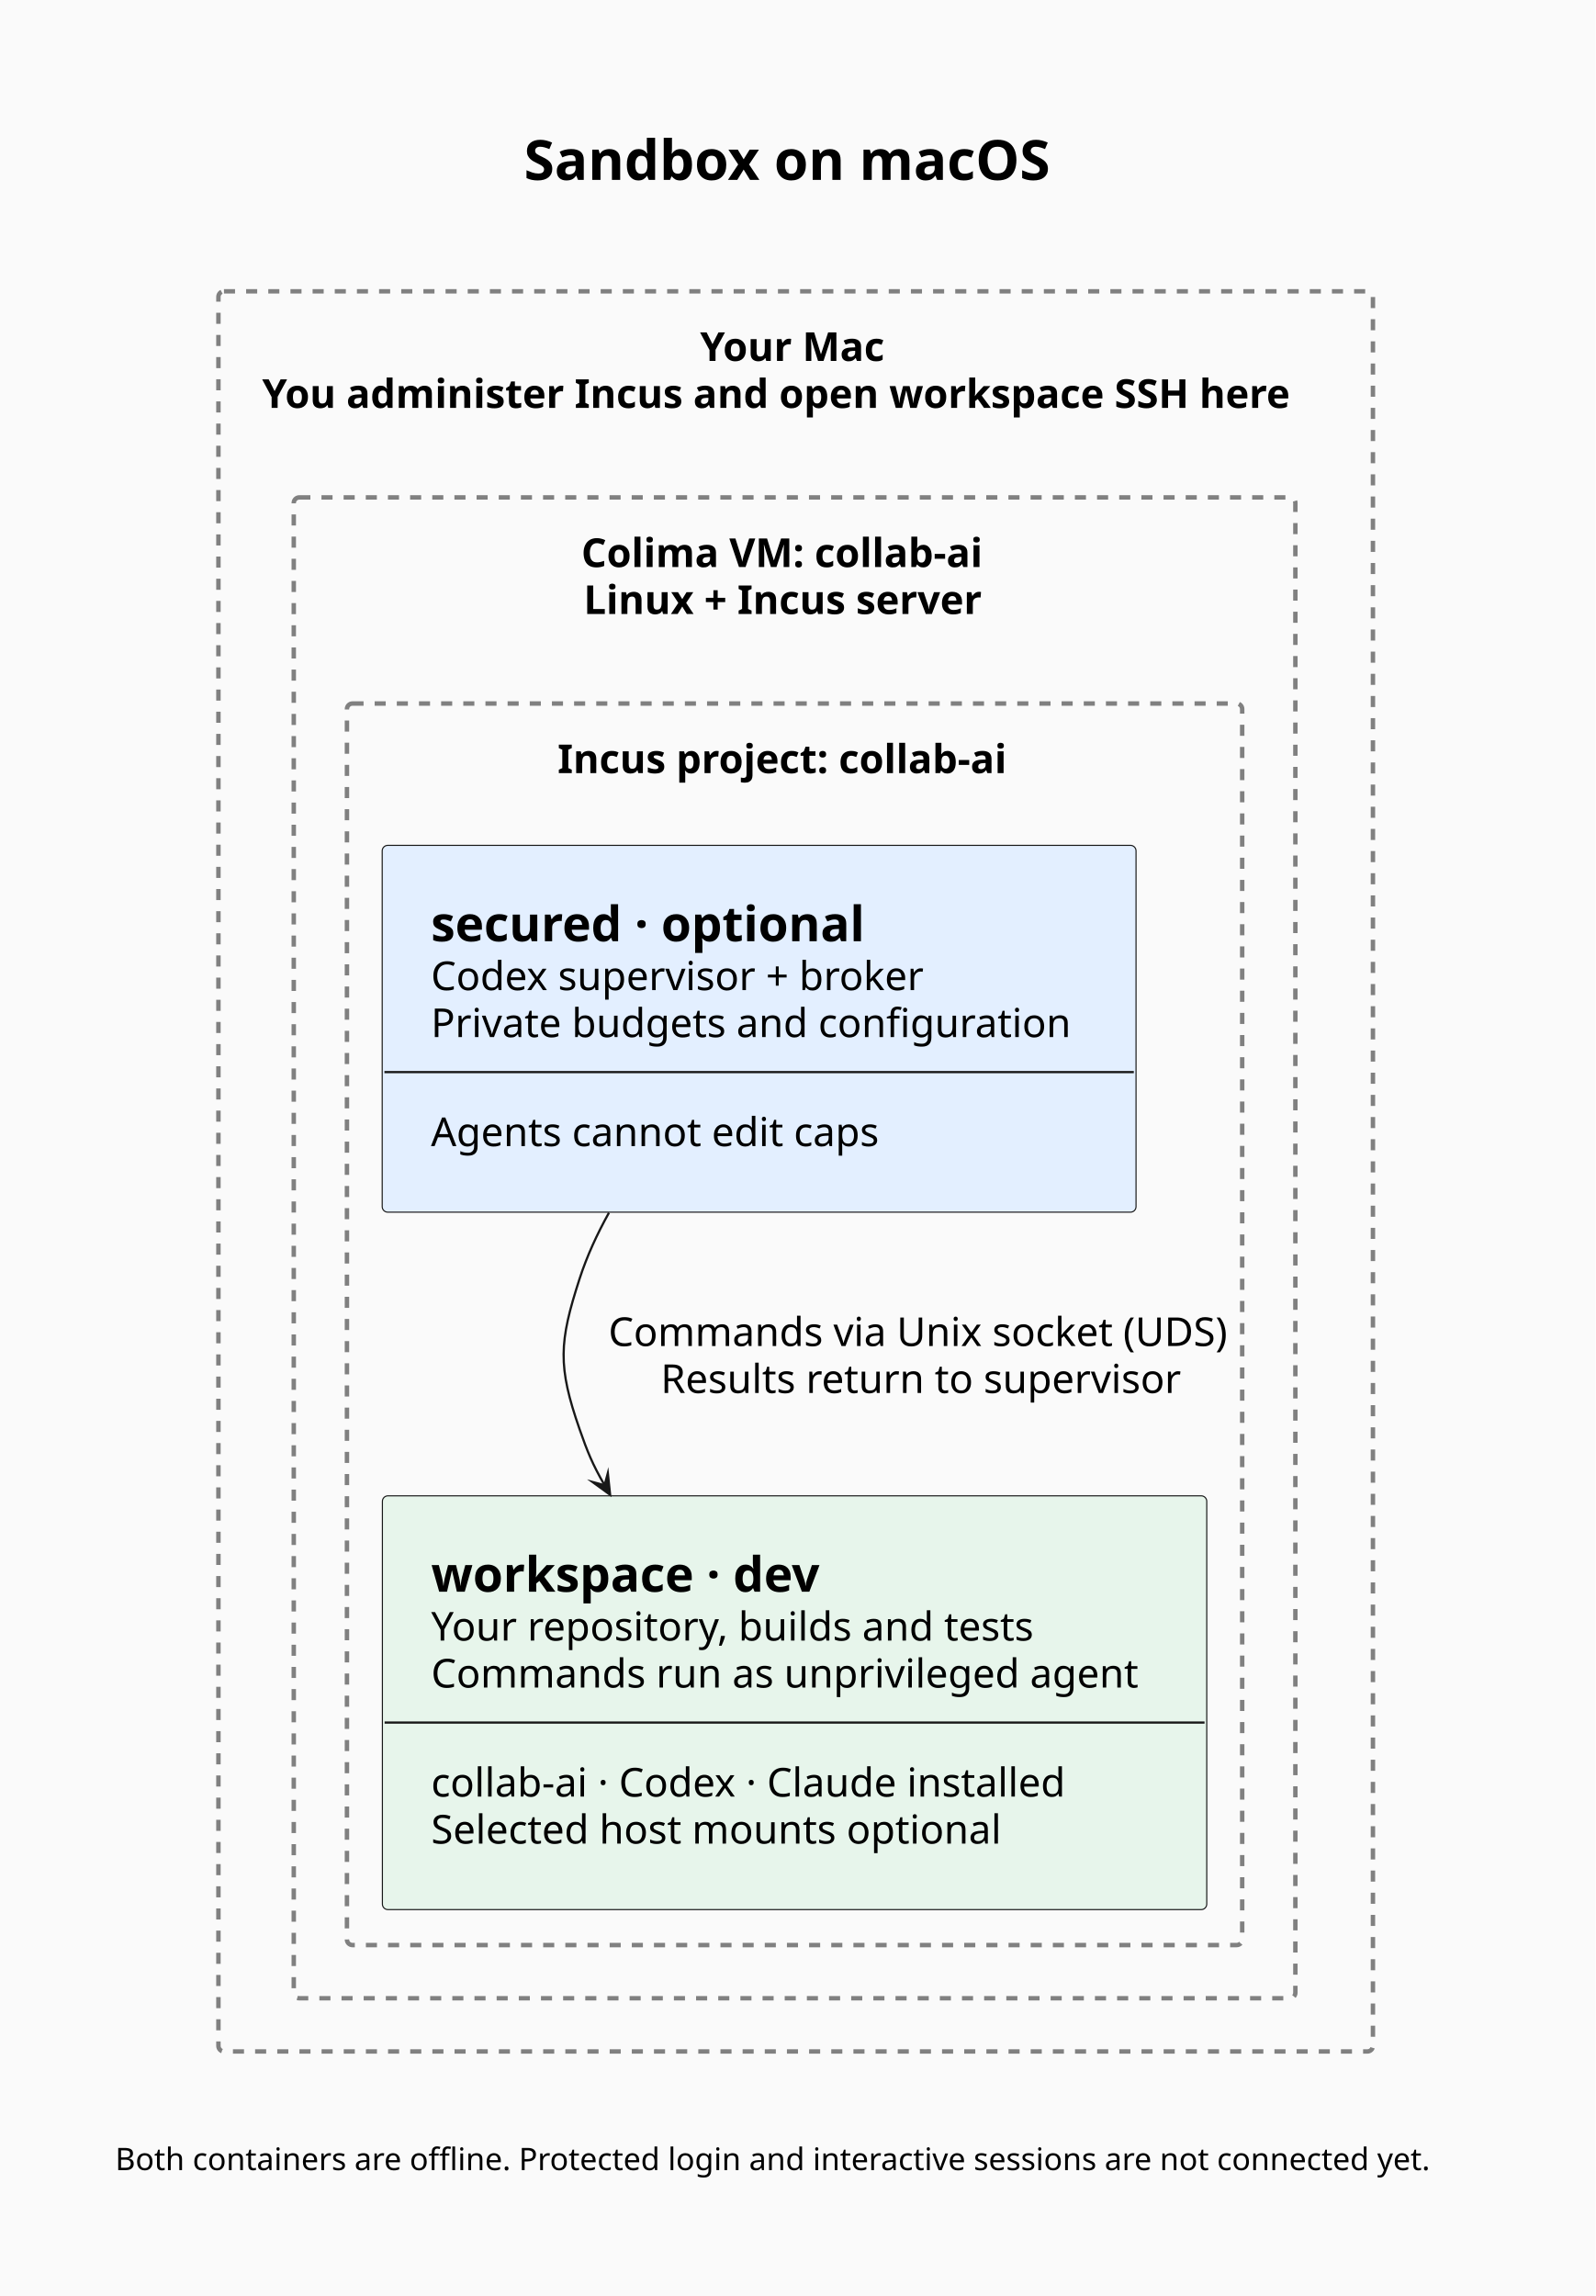
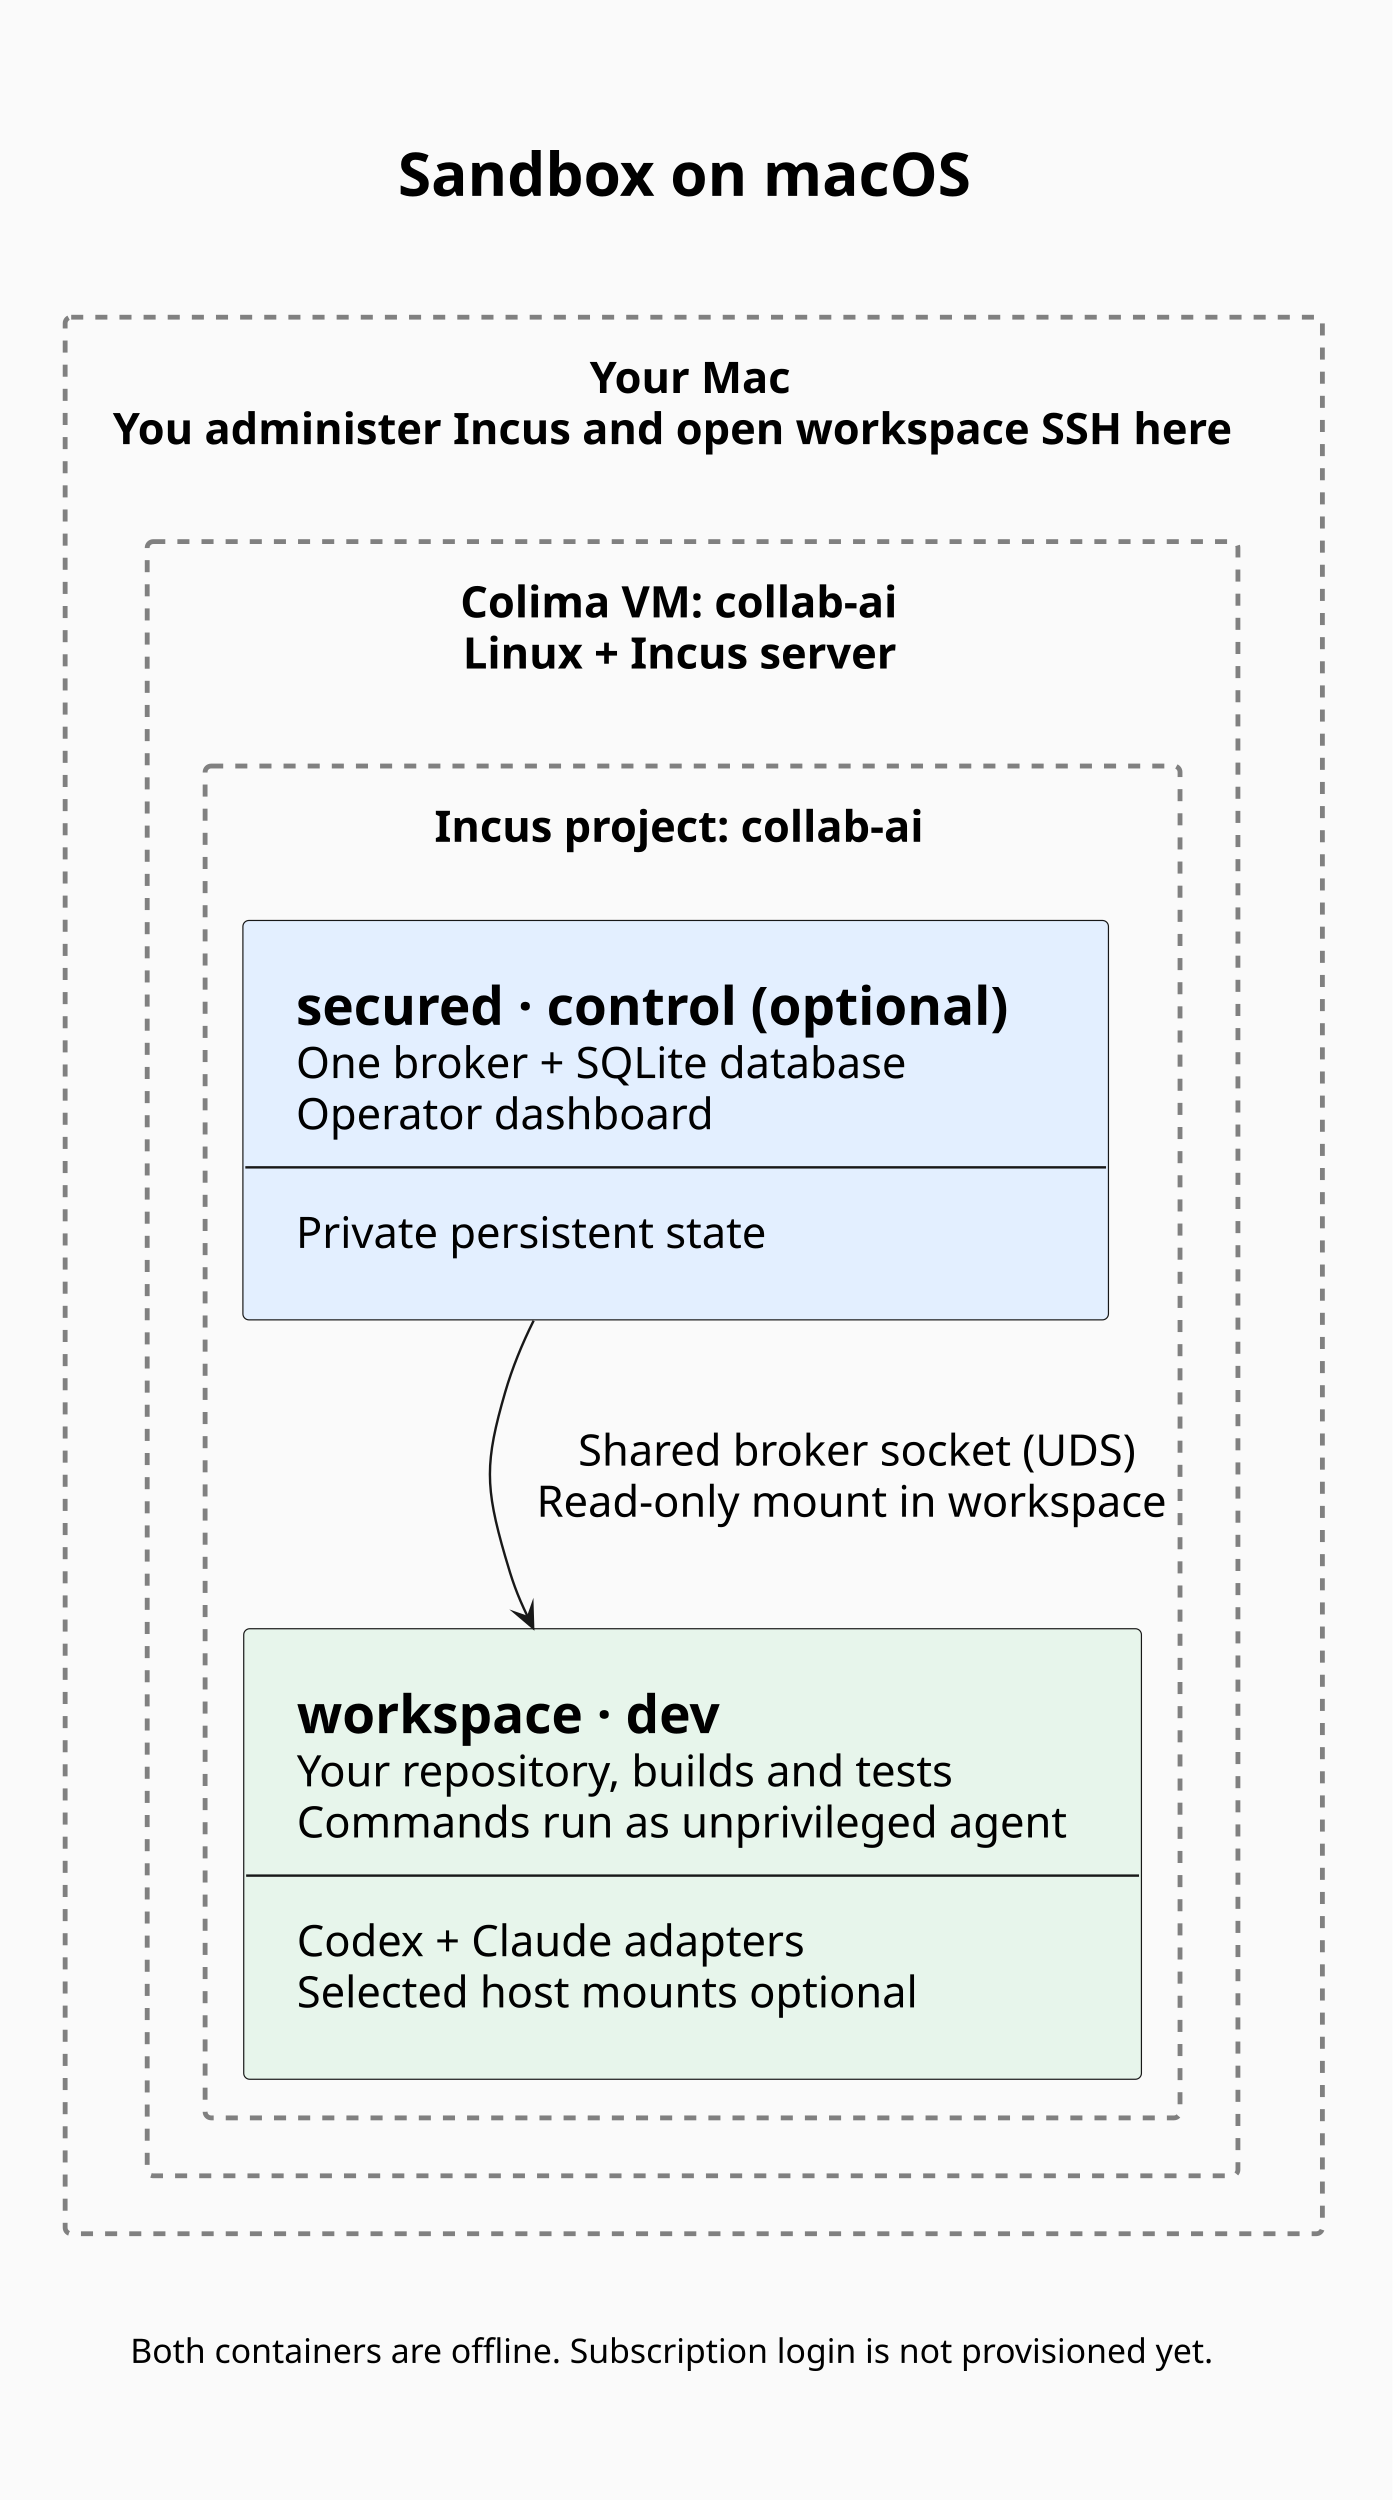
- <svg xmlns="http://www.w3.org/2000/svg" version="1.1" data-diagram-type="CLASS" style="width:720px;height:1036px;background:#FAFAFA;" width="720px" height="1036px" viewBox="0 0 720 1036" zoomAndPan="magnify" preserveAspectRatio="none" contentStyleType="text/css">
+ <svg xmlns="http://www.w3.org/2000/svg" version="1.1" data-diagram-type="CLASS" style="width:577px;height:1036px;background:#FAFAFA;" width="577px" height="1036px" viewBox="0 0 577 1036" zoomAndPan="magnify" preserveAspectRatio="none" contentStyleType="text/css">
  <defs />
  <g font-family="sans-serif" lengthAdjust="spacing">
-     <rect x="0" y="0" width="720" height="1036" fill="#FAFAFA" style="stroke:none;" />
+     <rect x="0" y="0" width="577" height="1036" fill="#FAFAFA" style="stroke:none;" />
    <g class="title" data-source-line="4">
-       <text x="236.447" y="81.17" fill="#000" font-size="25" textLength="245.239" font-weight="700">Sandbox on macOS</text>
+       <text x="164.88" y="81.17" fill="#000" font-size="25" textLength="245.239" font-weight="700">Sandbox on macOS</text>
    </g>
    <g class="cluster" data-qualified-name="Mac" id="ent0001" data-source-line="36">
-       <rect x="98.567" y="131.443" width="521" height="794.21" fill="none" style="stroke:#808080;stroke-width:2;stroke-dasharray:5,5;" rx="2.5" ry="2.5" />
-       <text x="315.921" y="162.846" fill="#000" font-size="18" textLength="86.291" font-weight="700">Your Mac</text>
-       <text x="118.313" y="184.045" fill="#000" font-size="18" textLength="481.509" font-weight="700">You administer Incus and open workspace SSH here</text>
+       <rect x="27" y="131.443" width="521" height="794.21" fill="none" style="stroke:#808080;stroke-width:2;stroke-dasharray:5,5;" rx="2.5" ry="2.5" />
+       <text x="244.354" y="162.846" fill="#000" font-size="18" textLength="86.291" font-weight="700">Your Mac</text>
+       <text x="46.746" y="184.045" fill="#000" font-size="18" textLength="481.509" font-weight="700">You administer Incus and open workspace SSH here</text>
    </g>
    <g class="cluster" data-qualified-name="Mac.VM" id="ent0002" data-source-line="37">
-       <rect x="132.567" y="224.443" width="452" height="677.21" fill="none" style="stroke:#808080;stroke-width:2;stroke-dasharray:5,5;" rx="2.5" ry="2.5" />
-       <text x="262.309" y="255.846" fill="#000" font-size="18" textLength="192.516" font-weight="700">Colima VM: collab-ai</text>
-       <text x="263.368" y="277.045" fill="#000" font-size="18" textLength="190.397" font-weight="700">Linux + Incus server</text>
+       <rect x="61" y="224.443" width="452" height="677.21" fill="none" style="stroke:#808080;stroke-width:2;stroke-dasharray:5,5;" rx="2.5" ry="2.5" />
+       <text x="190.742" y="255.846" fill="#000" font-size="18" textLength="192.516" font-weight="700">Colima VM: collab-ai</text>
+       <text x="191.801" y="277.045" fill="#000" font-size="18" textLength="190.397" font-weight="700">Linux + Incus server</text>
    </g>
    <g class="cluster" data-qualified-name="Mac.VM.Project" id="ent0003" data-source-line="38">
-       <rect x="156.567" y="317.443" width="404" height="560.21" fill="none" style="stroke:#808080;stroke-width:2;stroke-dasharray:5,5;" rx="2.5" ry="2.5" />
-       <text x="251.604" y="348.846" fill="#000" font-size="18" textLength="213.926" font-weight="700">Incus project: collab-ai</text>
+       <rect x="85" y="317.443" width="404" height="560.21" fill="none" style="stroke:#808080;stroke-width:2;stroke-dasharray:5,5;" rx="2.5" ry="2.5" />
+       <text x="180.037" y="348.846" fill="#000" font-size="18" textLength="213.926" font-weight="700">Incus project: collab-ai</text>
    </g>
    <g class="entity" data-qualified-name="Mac.VM.Project.Secured" id="ent0004" data-source-line="39">
-       <rect x="172.477" y="381.443" width="340.183" height="165.508" fill="#E3EFFF" style="stroke:#181818;stroke-width:0.5;" rx="2.5" ry="2.5" />
-       <text x="194.477" y="424.713" fill="#000" font-size="22" textLength="210.794" font-weight="700">secured · optional</text>
-       <text x="194.477" y="446.756" fill="#000" font-size="18" textLength="236.153">Codex supervisor + broker</text>
-       <text x="194.477" y="467.955" fill="#000" font-size="18" textLength="296.183">Private budgets and configuration</text>
-       <line x1="173.477" y1="483.752" x2="511.66" y2="483.752" style="stroke:#181818;stroke-width:1;" />
-       <text x="194.477" y="517.154" fill="#000" font-size="18" textLength="210.085">Agents cannot edit caps</text>
+       <rect x="100.66" y="381.443" width="358.682" height="165.508" fill="#E3EFFF" style="stroke:#181818;stroke-width:0.5;" rx="2.5" ry="2.5" />
+       <text x="122.66" y="424.713" fill="#000" font-size="22" textLength="314.682" font-weight="700">secured · control (optional)</text>
+       <text x="122.66" y="446.756" fill="#000" font-size="18" textLength="263.593">One broker + SQLite database</text>
+       <text x="122.66" y="467.955" fill="#000" font-size="18" textLength="176.133">Operator dashboard</text>
+       <line x1="101.66" y1="483.752" x2="458.342" y2="483.752" style="stroke:#181818;stroke-width:1;" />
+       <text x="122.66" y="517.154" fill="#000" font-size="18" textLength="199.477">Private persistent state</text>
    </g>
    <g class="entity" data-qualified-name="Mac.VM.Project.Workspace" id="ent0005" data-source-line="46">
-       <rect x="172.567" y="674.943" width="372.008" height="186.707" fill="#E7F5EB" style="stroke:#181818;stroke-width:0.5;" rx="2.5" ry="2.5" />
-       <text x="194.567" y="718.213" fill="#000" font-size="22" textLength="190.577" font-weight="700">workspace · dev</text>
-       <text x="194.567" y="740.256" fill="#000" font-size="18" textLength="285.697">Your repository, builds and tests</text>
-       <text x="194.567" y="761.455" fill="#000" font-size="18" textLength="328.008">Commands run as unprivileged agent</text>
-       <line x1="173.567" y1="777.252" x2="543.575" y2="777.252" style="stroke:#181818;stroke-width:1;" />
-       <text x="194.567" y="810.654" fill="#000" font-size="18" textLength="307.397">collab-ai · Codex · Claude installed</text>
-       <text x="194.567" y="831.854" fill="#000" font-size="18" textLength="265.289">Selected host mounts optional</text>
+       <rect x="101" y="674.943" width="372.008" height="186.707" fill="#E7F5EB" style="stroke:#181818;stroke-width:0.5;" rx="2.5" ry="2.5" />
+       <text x="123" y="718.213" fill="#000" font-size="22" textLength="190.577" font-weight="700">workspace · dev</text>
+       <text x="123" y="740.256" fill="#000" font-size="18" textLength="285.697">Your repository, builds and tests</text>
+       <text x="123" y="761.455" fill="#000" font-size="18" textLength="328.008">Commands run as unprivileged agent</text>
+       <line x1="102" y1="777.252" x2="472.008" y2="777.252" style="stroke:#181818;stroke-width:1;" />
+       <text x="123" y="810.654" fill="#000" font-size="18" textLength="223.269">Codex + Claude adapters</text>
+       <text x="123" y="831.854" fill="#000" font-size="18" textLength="265.289">Selected host mounts optional</text>
    </g>
    <g class="link" data-entity-1="ent0004" data-entity-2="ent0005" id="lnk6" data-source-line="56" data-link-type="dependency">
-       <path d="M274.797,547.223 C269.447,556.813 264.857,566.803 261.567,576.943 C252.247,605.693 251.627,616.403 261.567,644.943 C265.087,655.053 267.336,660.634 272.836,670.154" style="stroke:#181818;stroke-width:1;" fill="none" id="Secured-to-Workspace" codeLine="56" />
-       <polygon points="275.337,674.483,274.298,664.689,272.836,670.154,267.371,668.691,275.337,674.483" fill="#181818" style="stroke:#181818;stroke-width:1;stroke-linejoin:miter;stroke-miterlimit:10;" />
-       <text x="274.567" y="607.346" fill="#000" font-size="18" textLength="289.951">Commands via Unix socket (UDS)</text>
-       <text x="298.161" y="628.545" fill="#000" font-size="18" textLength="242.763">Results return to supervisor</text>
+       <path d="M221.14,547.263 C216.35,556.913 212.25,566.913 209.34,576.943 C200.93,605.973 200.91,615.923 209.34,644.943 C212.25,654.973 214.087,660.46 218.767,670.16" style="stroke:#181818;stroke-width:1;" fill="none" id="Secured-to-Workspace" codeLine="56" />
+       <polygon points="220.94,674.663,220.632,664.819,218.767,670.16,213.427,668.296,220.94,674.663" fill="#181818" style="stroke:#181818;stroke-width:1;stroke-linejoin:miter;stroke-miterlimit:10;" />
+       <text x="239.571" y="607.346" fill="#000" font-size="18" textLength="238.368">Shared broker socket (UDS)</text>
+       <text x="222.34" y="628.545" fill="#000" font-size="18" textLength="272.83">Read-only mount in workspace</text>
    </g>
    <g class="caption" data-source-line="59">
-       <text x="52" y="979.189" fill="#000" font-size="14" textLength="614.134">Both containers are offline. Protected login and interactive sessions are not connected yet.</text>
+       <text x="53.971" y="979.189" fill="#000" font-size="14" textLength="467.059">Both containers are offline. Subscription login is not provisioned yet.</text>
    </g>
  </g>
</svg>
